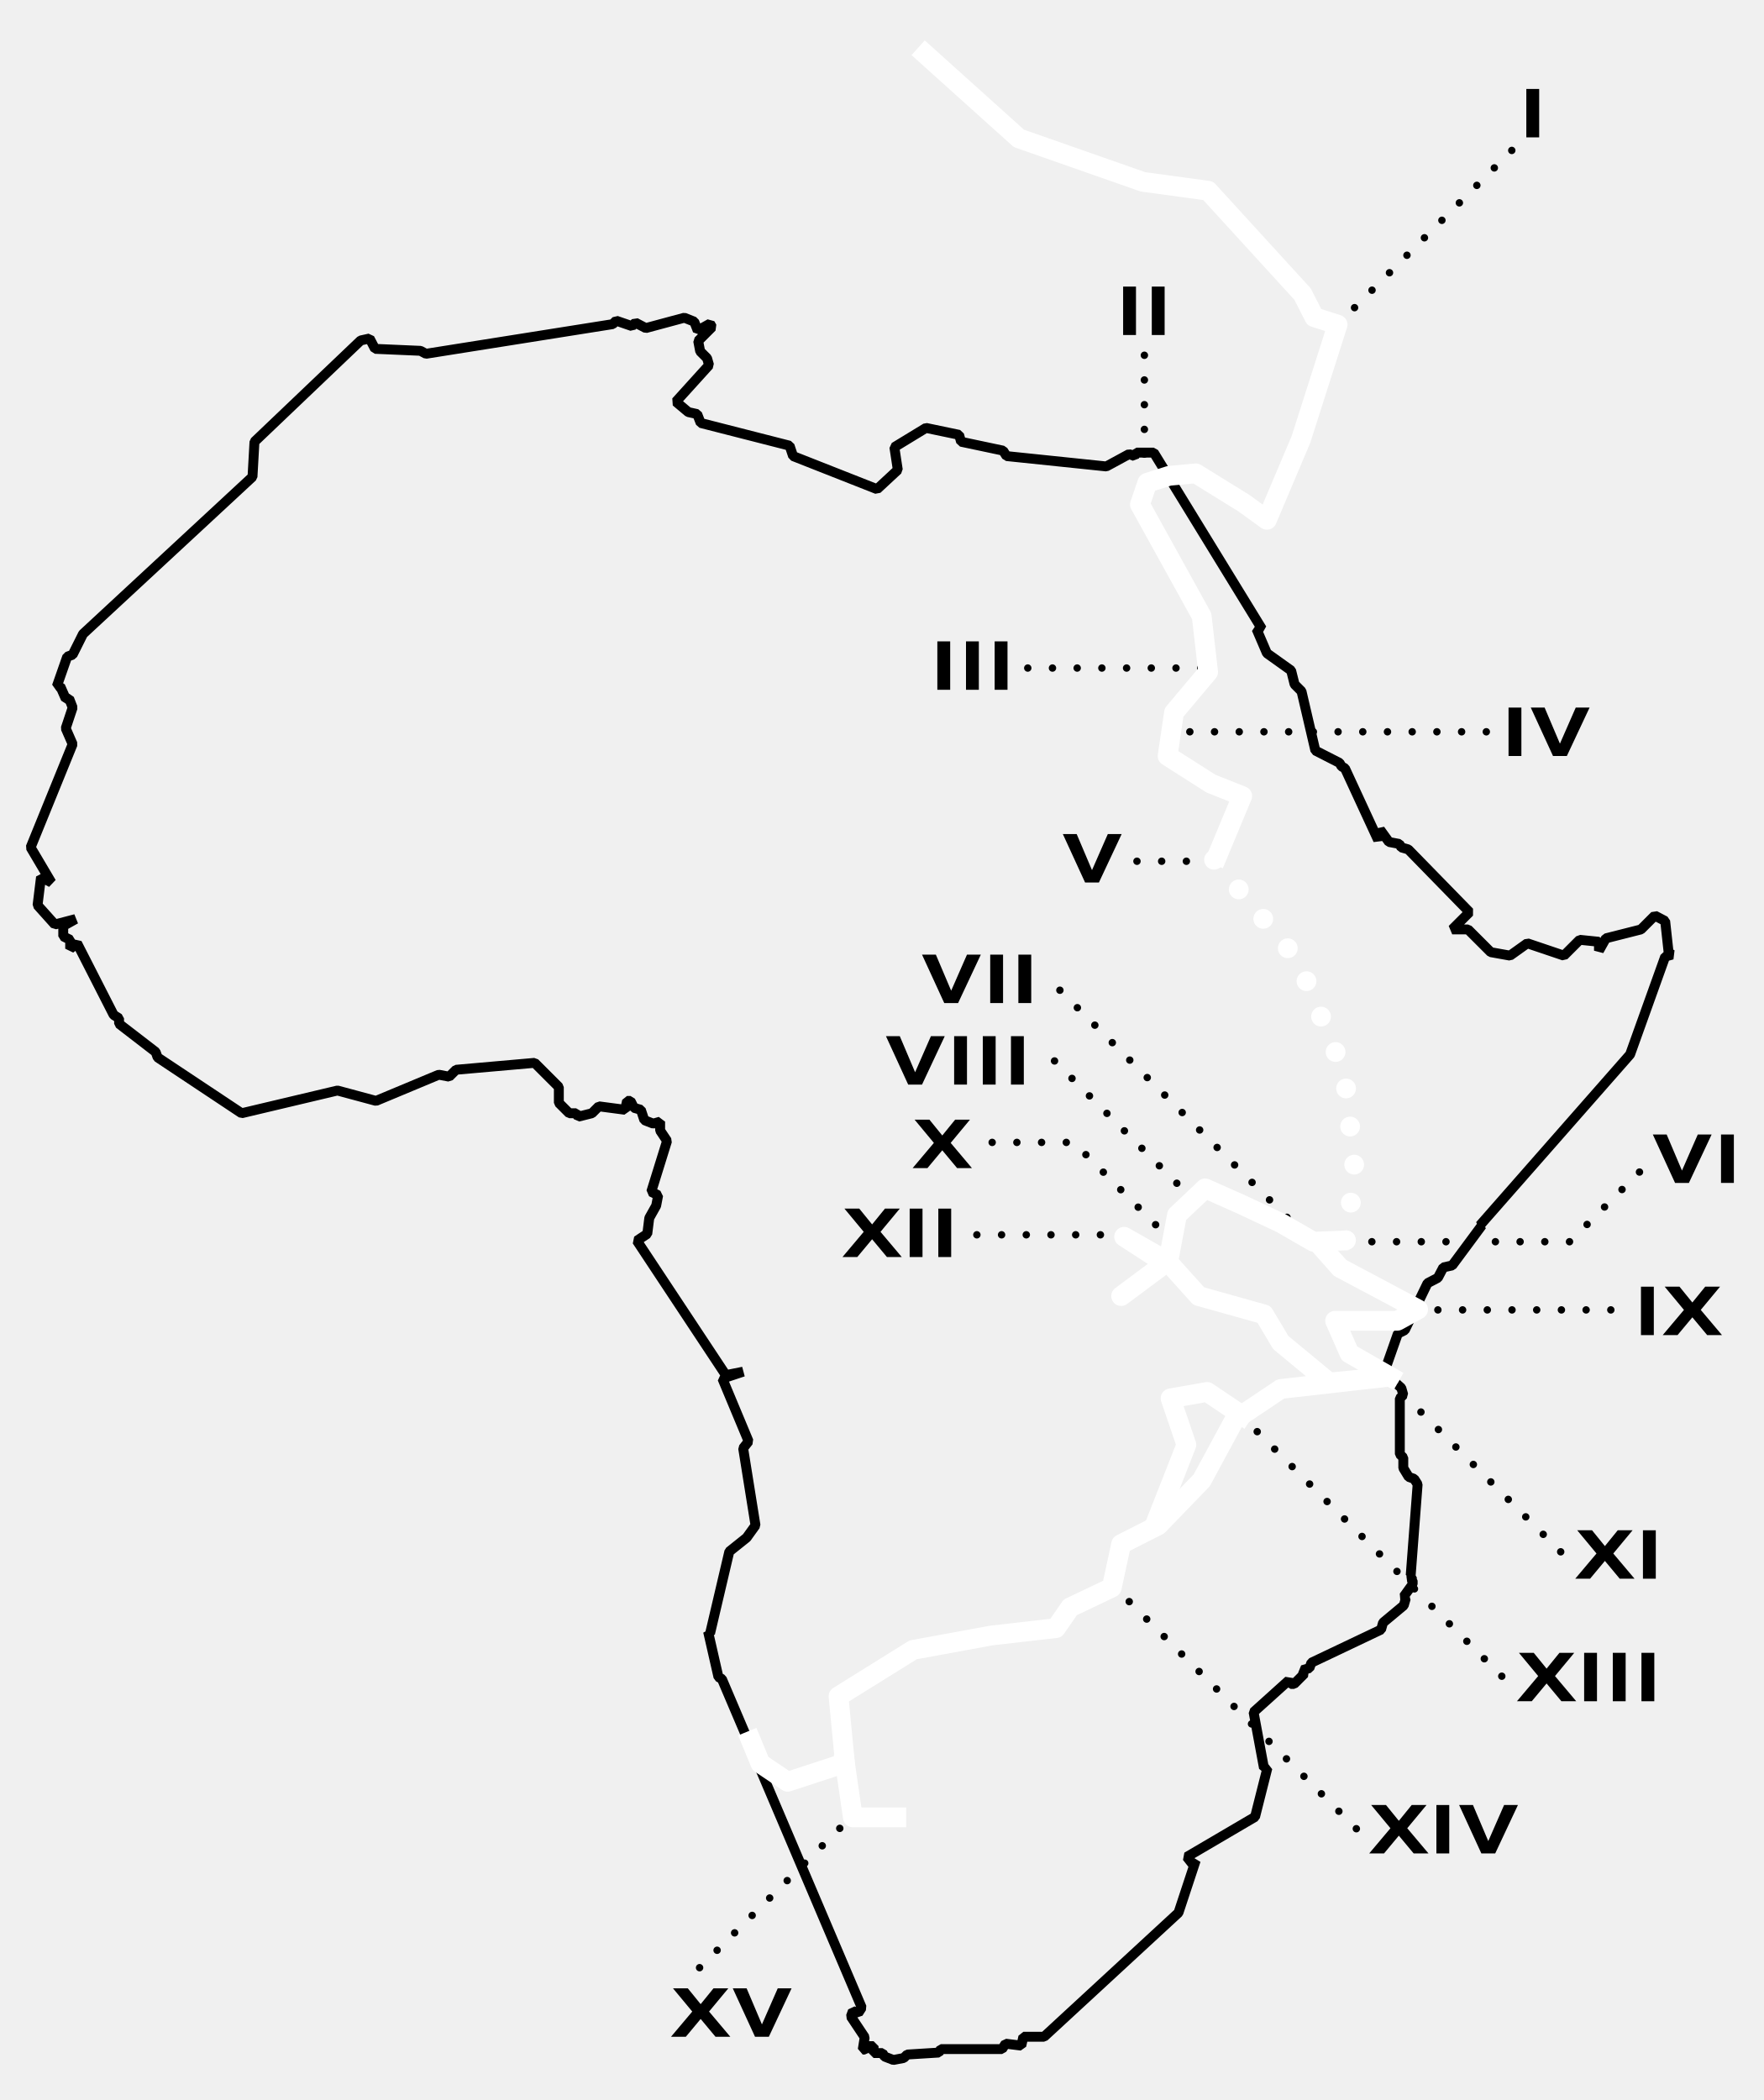
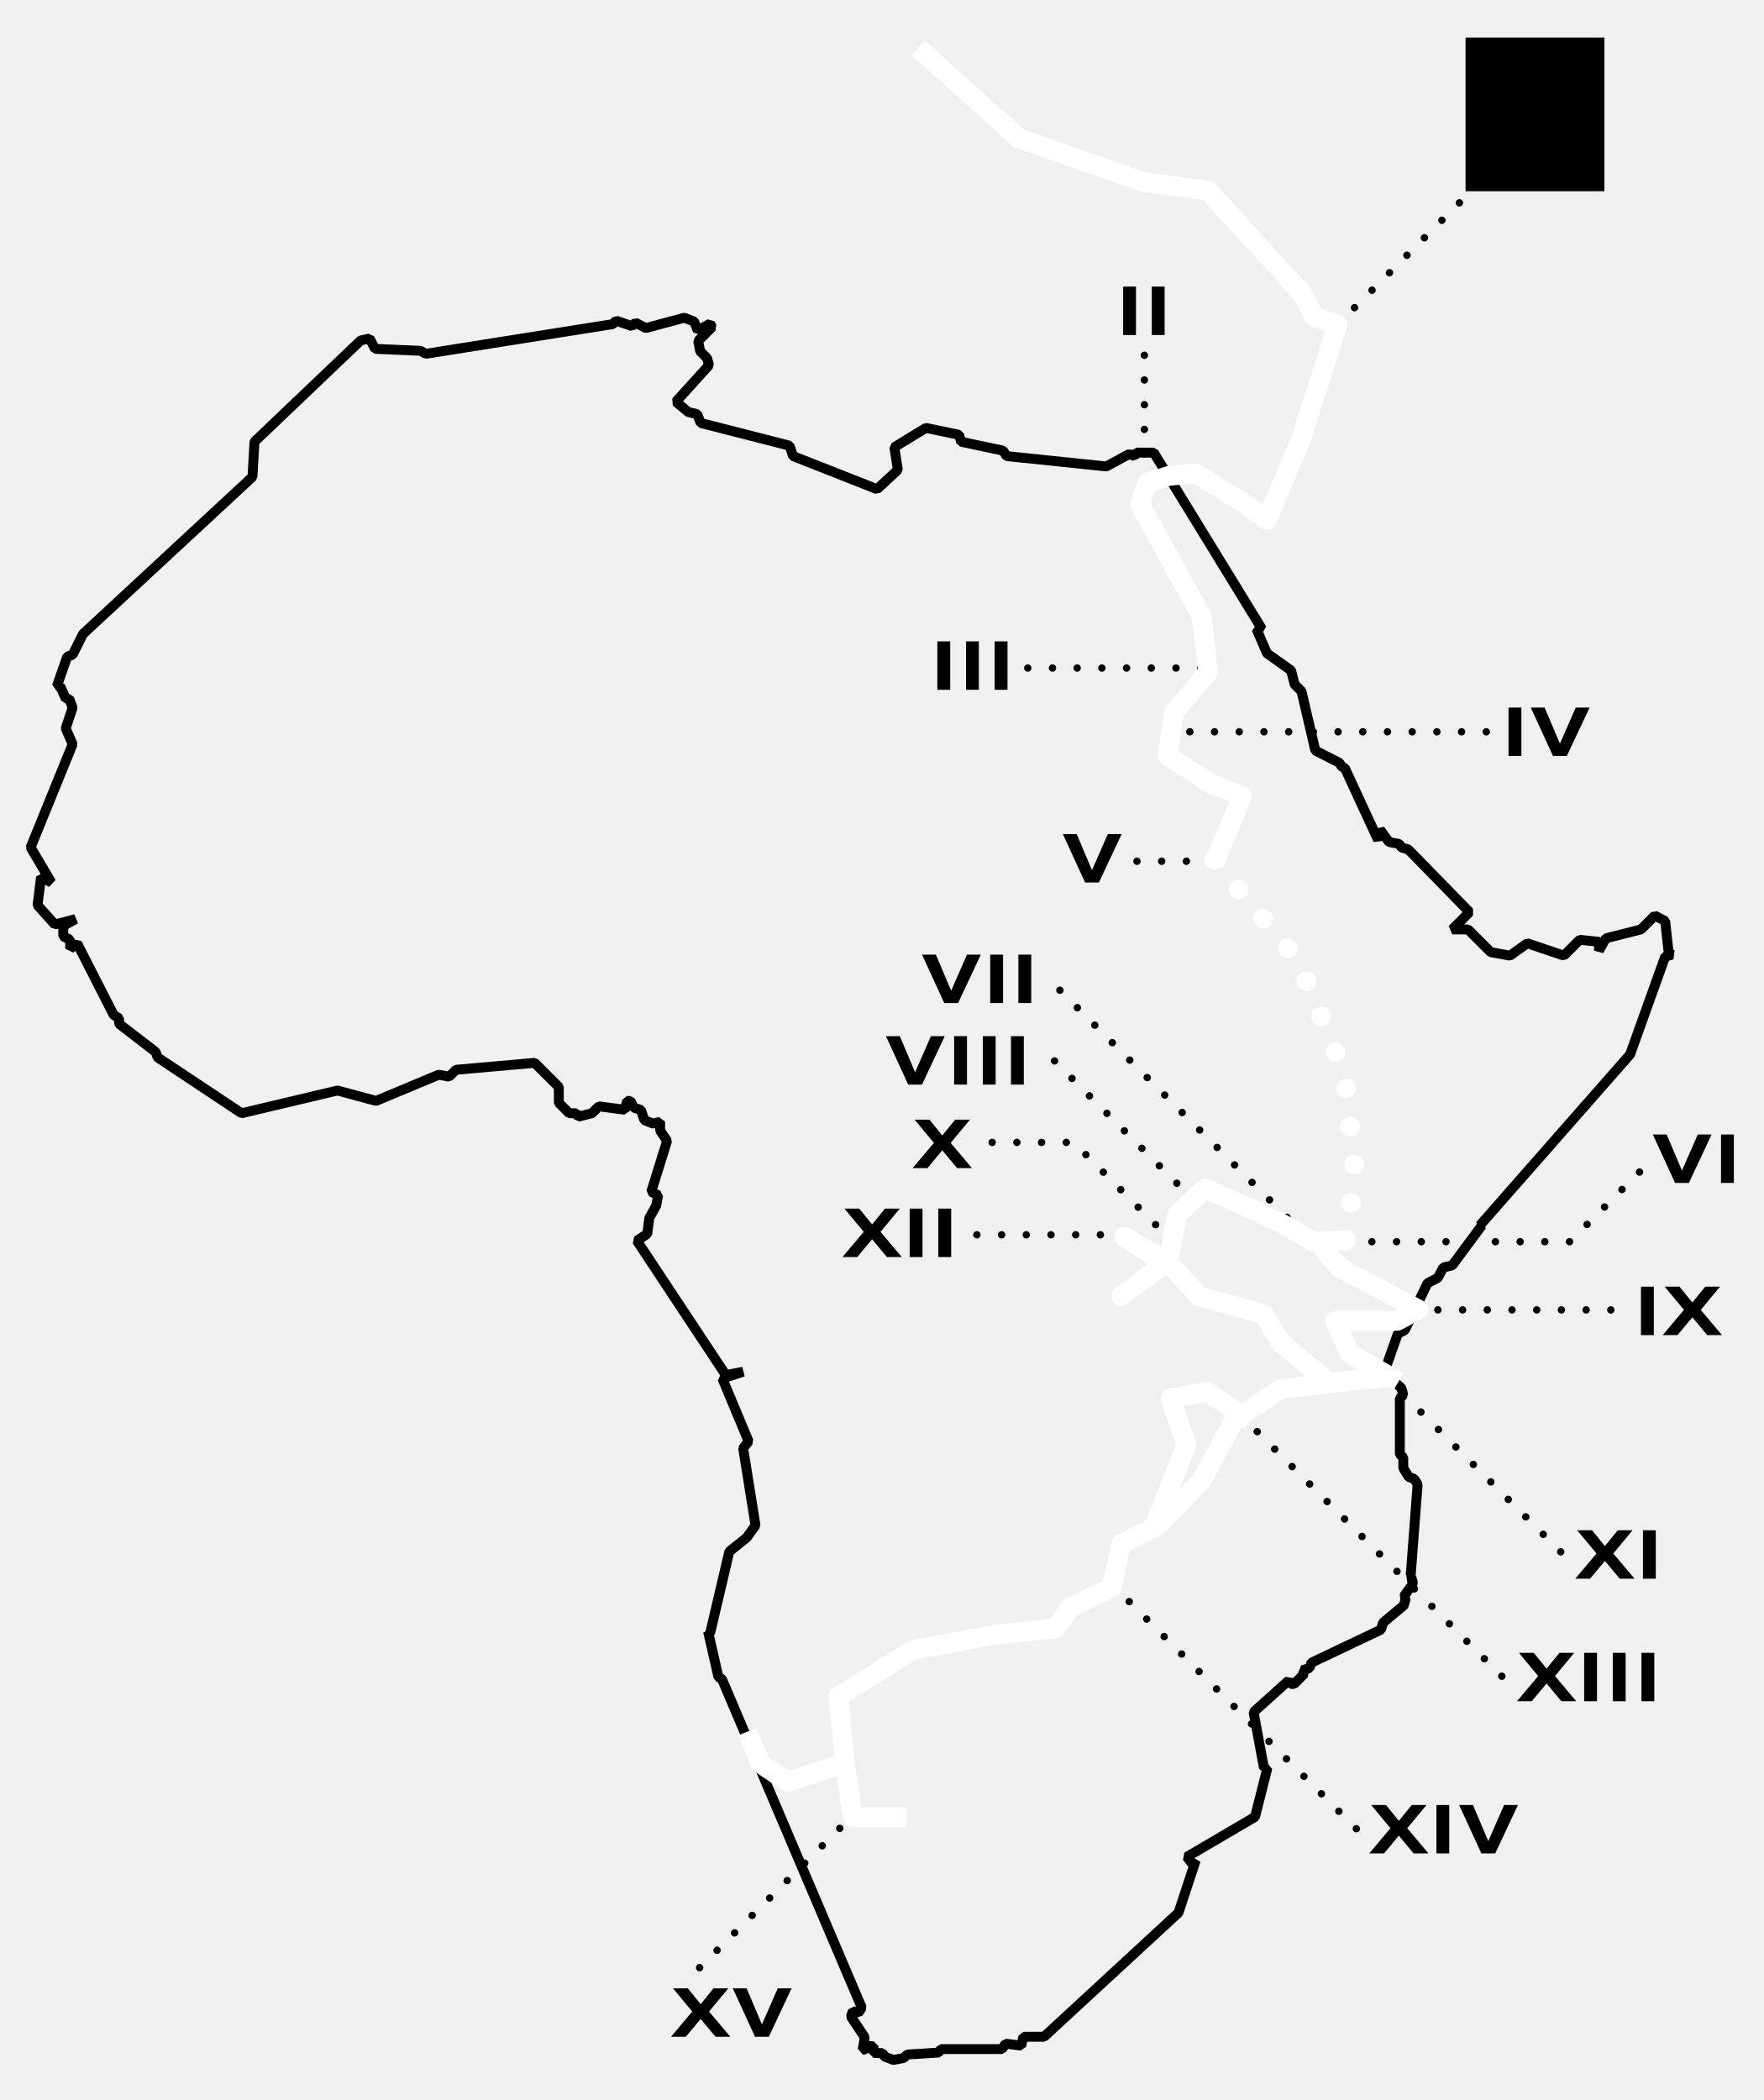
<svg xmlns="http://www.w3.org/2000/svg" version="1.2" baseProfile="tiny" id="Layer_1" x="0px" y="0px" viewBox="0 0 357 425" xml:space="preserve">
  <g>
    <g>
      <g>
        <path d="M308.9,18h2.6v9.8h-2.6V18z" />
      </g>
      <g>
        <path d="M227.3,58h2.6v9.8h-2.6V58z" />
        <path d="M233.1,58h2.6v9.8h-2.6V58z" />
      </g>
      <g>
        <path d="M189.7,129.8h2.6v9.8h-2.6V129.8z" />
        <path d="M195.5,129.8h2.6v9.8h-2.6V129.8z" />
        <path d="M201.3,129.8h2.6v9.8h-2.6V129.8z" />
      </g>
      <g>
        <path d="M305.3,143.2h2.6v9.8h-2.6V143.2z" />
        <path d="M309.8,143.2h2.8l3.1,7.3l3.2-7.3h2.8l-4.6,9.8h-2.8L309.8,143.2z" />
      </g>
      <g>
        <path d="M215.1,168.8h2.8l3.1,7.3l3.2-7.3h2.8l-4.6,9.8h-2.8L215.1,168.8z" />
      </g>
      <g>
        <path d="M334.5,229.6h2.8l3.1,7.3l3.2-7.3h2.8l-4.6,9.8H339L334.5,229.6z" />
        <path d="M348.3,229.6h2.6v9.8h-2.6V229.6z" />
      </g>
      <g>
        <path d="M186.6,193.2h2.8l3.1,7.3l3.2-7.3h2.8l-4.6,9.8h-2.8L186.6,193.2z" />
        <path d="M200.4,193.2h2.6v9.8h-2.6V193.2z" />
        <path d="M206.1,193.2h2.6v9.8h-2.6V193.2z" />
      </g>
      <g>
        <path d="M179.3,209.7h2.8l3.1,7.3l3.2-7.3h2.8l-4.6,9.8h-2.8L179.3,209.7z" />
        <path d="M193.1,209.7h2.6v9.8h-2.6V209.7z" />
        <path d="M198.9,209.7h2.6v9.8h-2.6V209.7z" />
        <path d="M204.6,209.7h2.6v9.8h-2.6V209.7z" />
      </g>
      <g>
        <path d="M332.1,260.4h2.6v9.8h-2.6V260.4z" />
        <path d="M339.5,270.2h-3l4.3-5.1l-3.9-4.7h3l2.6,3.2l2.6-3.2h3l-3.9,4.7l4.3,5.1h-3l-3-3.6L339.5,270.2z" />
      </g>
      <g>
        <path d="M187.7,236.4h-3l4.3-5.1l-3.9-4.7h3l2.6,3.2l2.6-3.2h3l-3.9,4.7l4.3,5.1h-3l-3-3.6L187.7,236.4z" />
      </g>
      <g>
        <path d="M321.8,319.5h-3l4.3-5.1l-3.9-4.7h3l2.6,3.2l2.6-3.2h3l-3.9,4.7l4.3,5.1h-3l-3-3.6L321.8,319.5z" />
        <path d="M332.5,309.7h2.6v9.8h-2.6V309.7z" />
      </g>
      <g>
        <path d="M173.5,254.4h-3l4.3-5.1l-3.9-4.7h3l2.6,3.2l2.6-3.2h3l-3.9,4.7l4.3,5.1h-3l-3-3.6L173.5,254.4z" />
        <path d="M184.1,244.6h2.6v9.8h-2.6V244.6z" />
        <path d="M189.9,244.6h2.6v9.8h-2.6V244.6z" />
      </g>
      <g>
        <path d="M310,344.3h-3l4.3-5.1l-3.9-4.7h3l2.6,3.2l2.6-3.2h3l-3.9,4.7l4.3,5.1h-3l-3-3.6L310,344.3z" />
        <path d="M320.6,334.5h2.6v9.8h-2.6V334.5z" />
        <path d="M326.4,334.5h2.6v9.8h-2.6V334.5z" />
        <path d="M332.2,334.5h2.6v9.8h-2.6V334.5z" />
      </g>
      <g>
        <path d="M280.1,375.1h-3l4.3-5.1l-3.9-4.7h3l2.6,3.2l2.6-3.2h3l-3.9,4.7l4.3,5.1h-3l-3-3.6L280.1,375.1z" />
        <path d="M290.7,365.3h2.6v9.8h-2.6V365.3z" />
        <path d="M295.3,365.3h2.8l3.1,7.3l3.2-7.3h2.8l-4.6,9.8h-2.8L295.3,365.3z" />
      </g>
      <g>
        <path d="M138.8,412.2h-3l4.3-5.1l-3.9-4.7h3l2.6,3.2l2.6-3.2h3l-3.9,4.7l4.3,5.1h-3l-3-3.6L138.8,412.2z" />
        <path d="M148.3,402.4h2.8l3.1,7.3l3.2-7.3h2.8l-4.6,9.8h-2.8L148.3,402.4z" />
      </g>
    </g>
    <g>
      <line fill="none" stroke="#000000" stroke-width="1.5" stroke-linecap="round" stroke-linejoin="round" stroke-miterlimit="10" stroke-dasharray="0,5" x1="231.6" y1="71.9" x2="231.6" y2="101.6" />
      <line fill="none" stroke="#000000" stroke-width="1.5" stroke-linecap="round" stroke-linejoin="round" stroke-miterlimit="10" stroke-dasharray="0,5" x1="208" y1="135.2" x2="244.6" y2="135.2" />
      <line fill="none" stroke="#000000" stroke-width="1.5" stroke-linecap="round" stroke-linejoin="round" stroke-miterlimit="10" stroke-dasharray="0,5" x1="300.8" y1="148.1" x2="238" y2="148.1" />
      <line fill="none" stroke="#000000" stroke-width="1.5" stroke-linecap="round" stroke-linejoin="round" stroke-miterlimit="10" stroke-dasharray="0,5" x1="270.6" y1="65.8" x2="307" y2="29.4" />
      <line fill="none" stroke="#000000" stroke-width="1.5" stroke-linecap="round" stroke-linejoin="round" stroke-miterlimit="10" stroke-dasharray="0,5" x1="245.1" y1="174.3" x2="230" y2="174.3" />
      <line fill="none" stroke="#000000" stroke-width="1.5" stroke-linecap="round" stroke-linejoin="round" stroke-miterlimit="10" stroke-dasharray="0,5" x1="286" y1="265.1" x2="330.2" y2="265.1" />
      <line fill="none" stroke="#000000" stroke-width="1.5" stroke-linecap="round" stroke-linejoin="round" stroke-miterlimit="10" stroke-dasharray="0,5" x1="280.5" y1="278.7" x2="315.9" y2="314.1" />
      <line fill="none" stroke="#000000" stroke-width="1.5" stroke-linecap="round" stroke-linejoin="round" stroke-miterlimit="10" stroke-dasharray="0,5" x1="250.9" y1="286.2" x2="305.5" y2="340.8" />
      <line fill="none" stroke="#000000" stroke-width="1.5" stroke-linecap="round" stroke-linejoin="round" stroke-miterlimit="10" stroke-dasharray="0,5" x1="225" y1="320.6" x2="274.9" y2="370.5" />
      <line fill="none" stroke="#000000" stroke-width="1.5" stroke-linecap="round" stroke-linejoin="round" stroke-miterlimit="10" stroke-dasharray="0,5" x1="173.5" y1="366.5" x2="140.8" y2="399" />
      <line fill="none" stroke="#000000" stroke-width="1.5" stroke-linecap="round" stroke-linejoin="round" stroke-miterlimit="10" stroke-dasharray="0,5" x1="227.7" y1="249.9" x2="196.1" y2="249.9" />
      <polyline fill="none" stroke="#000000" stroke-width="1.5" stroke-linecap="round" stroke-linejoin="round" stroke-miterlimit="10" stroke-dasharray="0,5" points="    237.4,251.4 217.3,231.2 196.9,231.2   " />
      <line fill="none" stroke="#000000" stroke-width="1.5" stroke-linecap="round" stroke-linejoin="round" stroke-miterlimit="10" stroke-dasharray="0,5" x1="241.7" y1="243" x2="211.1" y2="212.4" />
      <line fill="none" stroke="#000000" stroke-width="1.5" stroke-linecap="round" stroke-linejoin="round" stroke-miterlimit="10" stroke-dasharray="0,5" x1="264" y1="249.9" x2="211.8" y2="197.7" />
      <polyline fill="none" stroke="#000000" stroke-width="1.5" stroke-linecap="round" stroke-linejoin="round" stroke-miterlimit="10" stroke-dasharray="0,5" points="    331.8,237.2 317.7,251.3 273.7,251.3   " />
    </g>
    <path fill="none" stroke="#000000" stroke-width="2" stroke-linejoin="bevel" stroke-miterlimit="10" d="M138.5,64.3l-7.8,2.1   l-2.1-1.1l-0.7,0.7l-3.2-1.1l-0.7,0.7l-37.8,6L85.1,71l-9.2-0.4l-1.1-2.1l-1.8,0.4L51.5,89.4l-0.4,7.1l-34.3,31.8l-2.1,4.2   l-1.1,0.4l-2.1,6h0.7l1.1,2.5H14l0.7,1.8l-1.4,4.2l1.4,3.2l-8.5,20.9l4.2,7.1l-2.1-1.1l-0.7,5.7l3.5,3.9l4.2-1.1l-2.5,1.4v2.1   l1.4,0.7v1.8l1.4-1.1l7.4,14.5l1.1,0.7v1.1l7.4,5.7l0.4,1.1l17,11.3l19.4-4.6l7.8,2.1l12.7-5.3l2.1,0.4l1.4-1.4l15.9-1.4l4.9,4.9   v3.2l2.1,2.1h1.4l0.4,0.7l2.8-0.7l1.4-1.4l5.3,0.7l0.4-1.8h0.7l0.7,1.4l1.4,0.4l0.7,2.1l1.8,0.7l1.4-0.4v1.8l1.4,2.1l-3.2,10.3   l1.4,0.7l-0.4,2.1l-1.4,2.5l-0.4,3.2l-2.1,1.4l18,27.2l3.5-0.7l-4.2,1.4l5.3,12.7l-1.1,1.4l2.5,15.6l-1.8,2.5l-3.5,2.8l-3.9,16.6   l-0.4-0.4l2.1,9.2l0.7,0.4l28.3,66.5l-0.7,1.1l-1.1-0.4l-0.4,1.1l2.8,4.2l-0.4,2.5h0.4l0.7-0.7h1.1v1.4h1.8l0.4,0.7l1.8,0.7   l2.1-0.4l0.7-0.7l6.4-0.4l0.4-0.7h12.4l0.7-1.1l3.2,0.4l0.4-1.8h4.2l27.2-25.1l3.5-10.6l-0.7,0.7l-1.1-1.4l13.8-8.1l2.5-9.9h-0.7   l-2.1-11.3l7.1-6.4l0.4,0.7h0.7l2.1-2.1l-0.4-0.7l1.4-0.4l0.4-1.1l14.1-6.7l0.4-1.4l4.2-3.5l0.4-1.4l-0.4-0.4l1.8-2.5v-0.7   l-0.4-0.4l0.4-0.7h-0.4l1.4-18.4l-0.7-1.1l-1.1-0.4l-1.1-1.8v-2.1l-0.7-0.7v-11.3l0.7-0.7l-0.4-1.4l-2.8-2.5l-0.4-1.4l2.5-7.1   l1.4-0.7l4.6-9.5l2.1-1.1l1.1-2.1l1.8-0.4l6-8.1h-0.4l30.4-34.6l0,0l7.1-19.8l1.4-0.4l-0.7-0.4l-0.7-6.4l-2.1-1.1l-2.8,2.8   l-7.1,1.8l-1.4,2.5v-1.8l-3.9-0.4l-3.2,3.2l-7.4-2.5l-3.5,2.5l-3.9-0.7l-4.6-4.6h-3.2l3.5-3.5l-12.4-12.7l-1.4-0.4l-0.4-0.7   l-2.1-0.4l-1.8-2.5l-0.4,2.1l-6.7-14.5l-0.7-0.4l-0.4-0.7l-4.9-2.5l-2.8-12l-1.4-1.4l-0.7-2.8l-4.9-3.5l-2.1-4.9h1.1l-21.9-35.7   H230l-0.4,0.7l-1.1-0.4l-4.6,2.5l-20.2-2.1l-0.7-1.1l-8.5-1.8l-0.4-1.4l-6.7-1.4l-6.4,3.9l0.7,4.6l-4.2,3.9l-17-6.7l-0.7-2.1   l-18-4.6l-0.7-1.8l-1.8-0.4l-2.5-2.1l6.7-7.4l-0.4-1.4l-1.4-1.4l-0.4-2.1l2.8-2.8l-0.4-0.7l-2.5,1.4l-0.7-1.8L138.5,64.3   L138.5,64.3L138.5,64.3z" />
    <g>
      <g>
        <polyline fill="none" stroke="#FFFFFF" stroke-width="4" stroke-linecap="square" stroke-linejoin="round" stroke-miterlimit="10" points="     187.3,11 206.2,28 231.3,36.8 244.5,38.6 263.6,59.5 266,64.2 270.7,65.7 263.3,88.9 256.4,105.2 251.7,101.8 242,95.8      236.6,96.3 232.2,97.7 230.7,102.1 243.2,124.7 244.5,136 237.6,144.2 236.3,153 245.1,158.6 251.4,161.1 246.4,173.1    " />
        <polyline fill="none" stroke="#FFFFFF" stroke-width="4" stroke-linecap="square" stroke-linejoin="round" stroke-miterlimit="10" points="     270.8,251.1 265.8,251.3 259.2,247.5 251.1,243.7 243.9,240.5 238.2,245.9 236.3,256 227.5,250.3 236.3,255.3 226.9,262.3      236.3,255.3 242.6,262.3 255.8,266 259.2,271.7 269,279.8 281.3,278.6 259.2,281.1 249.8,287.4 243.2,299.6 234.4,308.7      226.9,312.5 225,321.3 216.6,325.3 213.7,329.5 200.6,331 184.8,333.9 169.7,343.3 171,356.8 159.4,360.6 153.9,356.9 152,352.3         " />
        <polyline fill="none" stroke="#FFFFFF" stroke-width="4" stroke-linecap="square" stroke-linejoin="round" stroke-miterlimit="10" points="     171,356.8 172.6,367.8 181.4,367.8    " />
        <polyline fill="none" stroke="#FFFFFF" stroke-width="4" stroke-linecap="square" stroke-linejoin="round" stroke-miterlimit="10" points="     267.4,252.3 271.2,256.6 287,265 282.8,267.3 270.2,267.3 273.1,273.9 281.3,278.6    " />
      </g>
      <g>
        <line fill="none" stroke="#FFFFFF" stroke-width="4" stroke-linecap="round" stroke-linejoin="round" x1="245.7" y1="174" x2="245.7" y2="174" />
        <polyline fill="none" stroke="#FFFFFF" stroke-width="4" stroke-linecap="round" stroke-linejoin="round" stroke-dasharray="0,7.75" points="     250.7,180 262.7,194.4 272.1,217.3 274.2,237 272.9,247.2    " />
        <line fill="none" stroke="#FFFFFF" stroke-width="4" stroke-linecap="round" stroke-linejoin="round" x1="272.4" y1="251" x2="272.4" y2="251" />
      </g>
      <polyline fill="none" stroke="#FFFFFF" stroke-width="4" stroke-linecap="square" stroke-linejoin="round" stroke-miterlimit="10" points="    251.3,286.4 244.3,281.7 236.9,283 240.1,292.4 234.4,306.9   " />
    </g>
  </g>
+   <g id="menu-map-marks">
+     <rect id="menu-map-mark1" pointer-events="visible" x="296.6" y="7.6" width="28.1" height="31.1" />
+   </g>
</svg>
